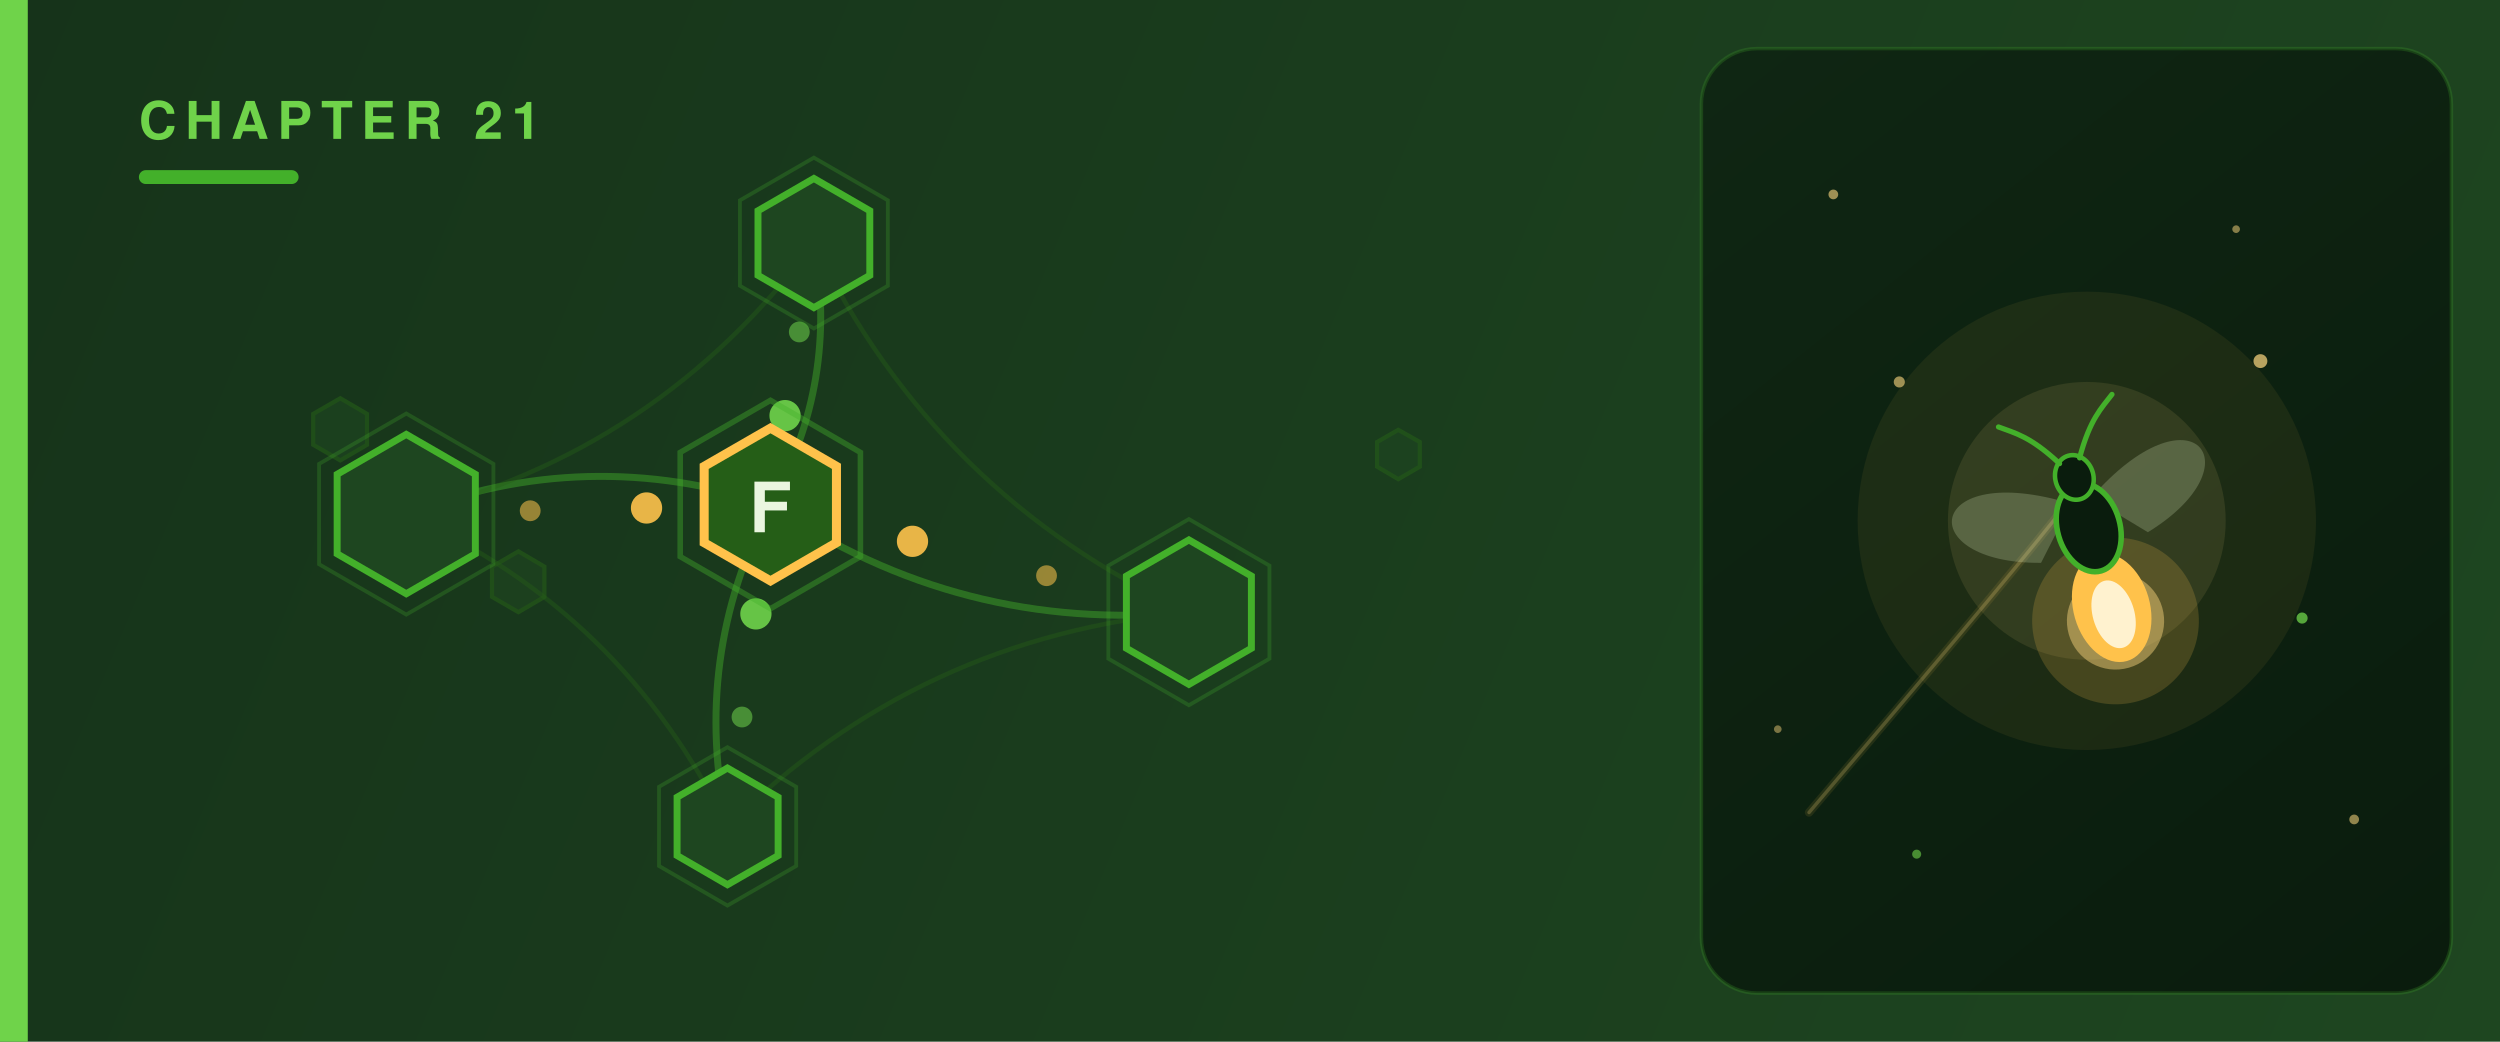
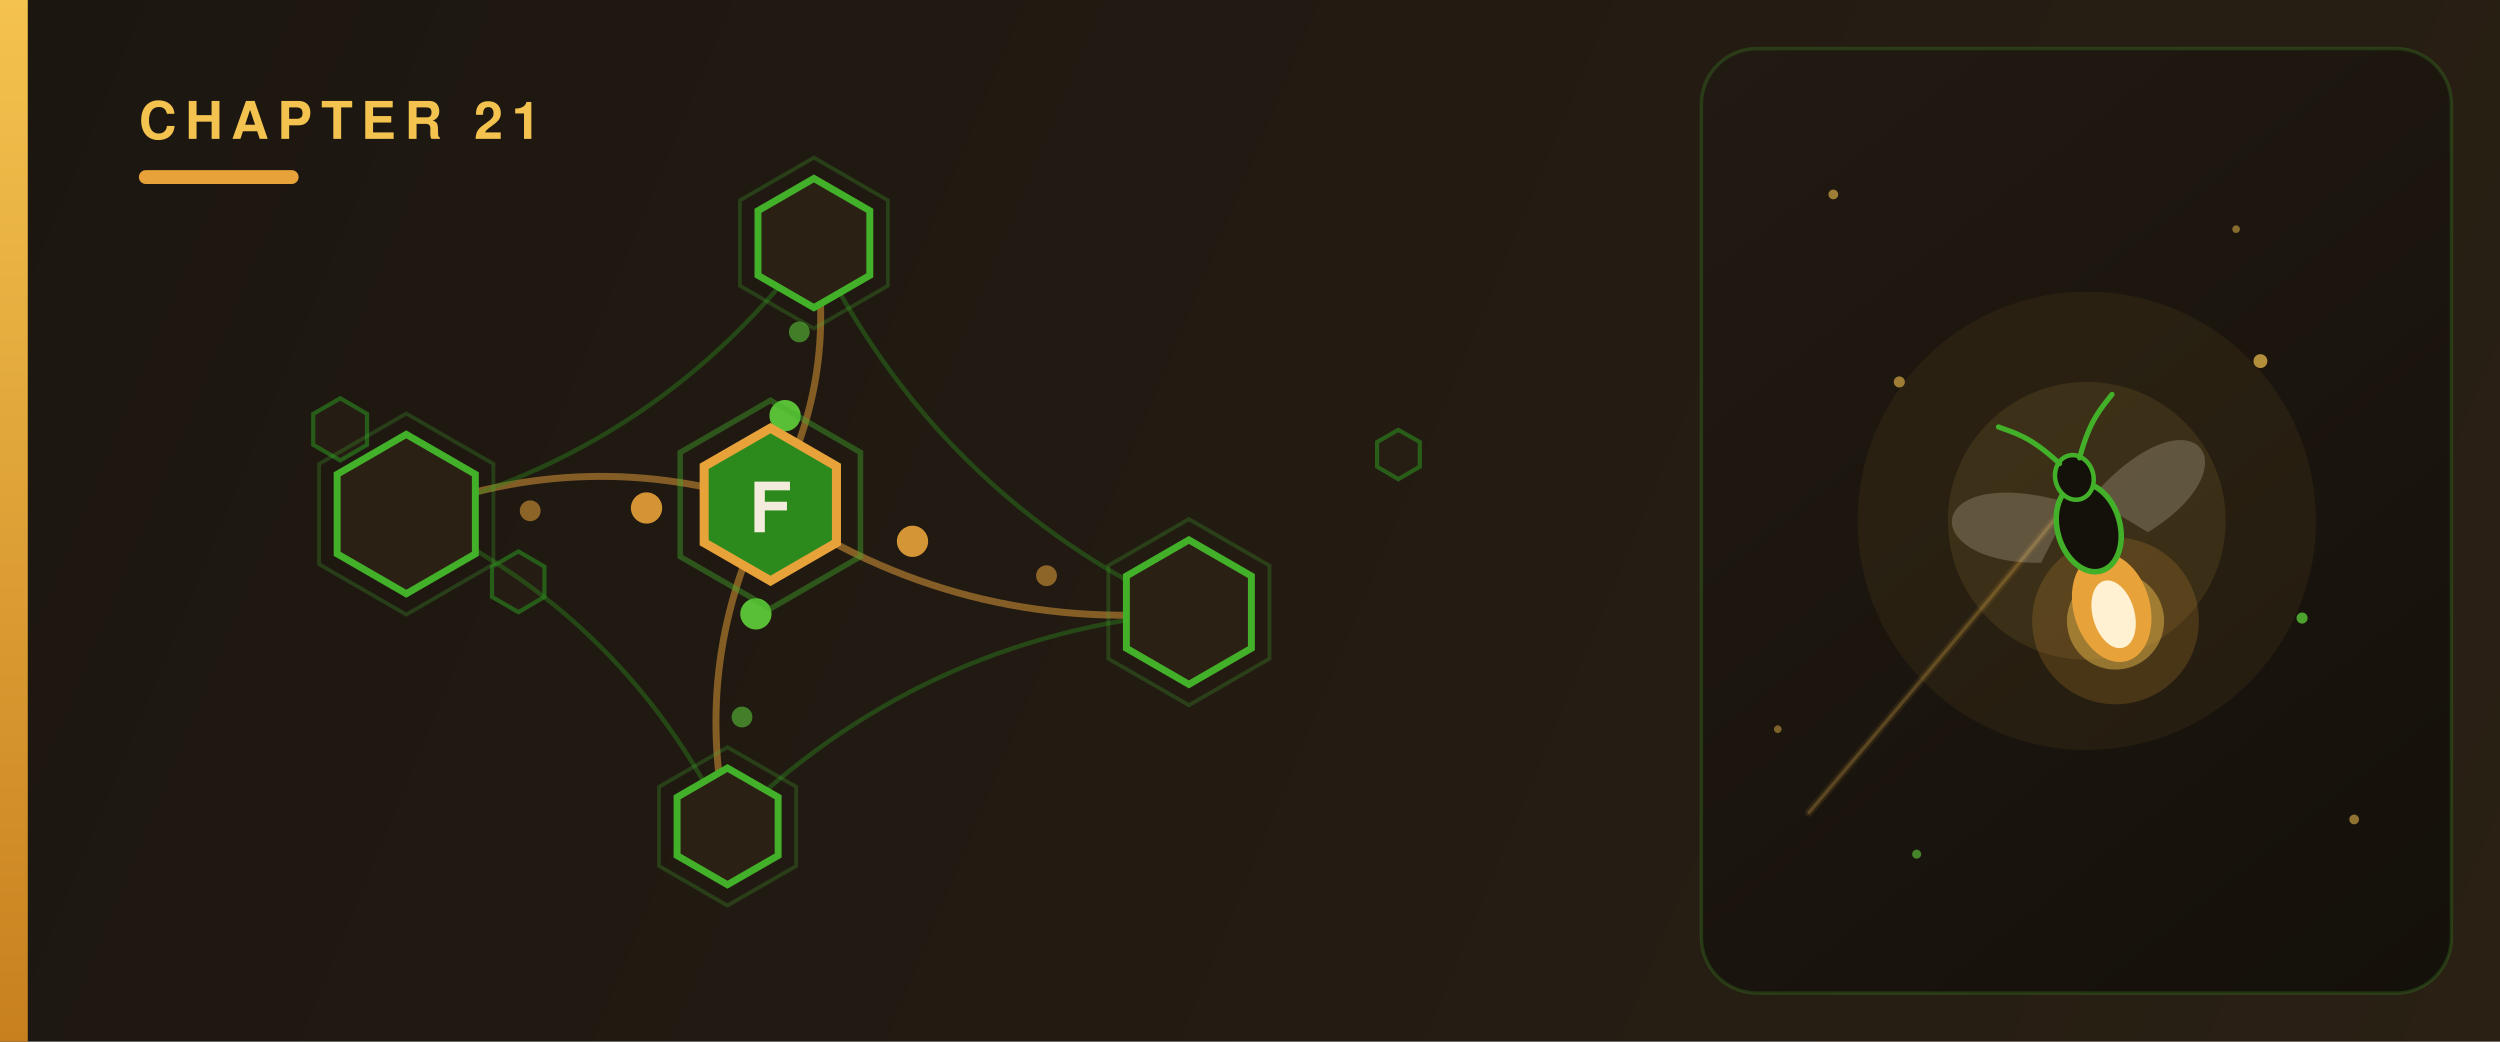
<svg xmlns="http://www.w3.org/2000/svg" viewBox="0 0 720 300" role="img" aria-label="Firefly for Java by Example — opener for chapter 21" font-family="Avenir Next,Avenir,Helvetica Neue,Helvetica,Arial,sans-serif">
  <defs>
    <linearGradient id="fld" x1="0" y1="0" x2="720" y2="300" gradientUnits="userSpaceOnUse">
-       <stop offset="0" stop-color="#16331a" />
-       <stop offset="1" stop-color="#1e4620" />
+       <stop offset="0" stop-color="#1B1610" />
+       <stop offset="1" stop-color="#2A2014" />
    </linearGradient>
    <linearGradient id="pnl" x1="490" y1="14" x2="706" y2="286" gradientUnits="userSpaceOnUse">
-       <stop offset="0" stop-color="#0f2613" />
-       <stop offset="1" stop-color="#0a1c0d" />
+       <stop offset="0" stop-color="#211A12" />
+       <stop offset="1" stop-color="#14100A" />
    </linearGradient>
-     <linearGradient id="grh" x1="0" y1="0" x2="720" y2="0" gradientUnits="userSpaceOnUse">
-       <stop offset="0" stop-color="#6fd34a" />
-       <stop offset="1" stop-color="#43b02a" />
+     <linearGradient id="grh" x1="0" y1="0" x2="0" y2="300" gradientUnits="userSpaceOnUse">
+       <stop offset="0" stop-color="#f4c24e" />
+       <stop offset="1" stop-color="#c8801f" />
    </linearGradient>
  </defs>
  <rect width="720" height="300" fill="url(#fld)" />
  <rect x="0" y="0" width="8" height="300" fill="url(#grh)" />
  <rect x="490" y="14" width="216" height="272" rx="16" fill="url(#pnl)" />
  <rect x="490" y="14" width="216" height="272" rx="16" fill="none" stroke="#43b02a" stroke-width="1" opacity="0.22" />
-   <g fill="#ffd980">
+   <g fill="#f4c24e">
    <circle cx="528" cy="56" r="1.4" opacity="0.6" />
    <circle cx="678" cy="236" r="1.4" opacity="0.55" />
    <circle cx="644" cy="66" r="1.1" opacity="0.5" />
    <circle cx="512" cy="210" r="1.1" opacity="0.45" />
  </g>
-   <circle cx="552" cy="246" r="1.3" fill="#6fd34a" opacity="0.6" />
-   <text x="40" y="40" fill="#6fd34a" font-size="15" font-weight="800" letter-spacing="2.5">CHAPTER 21</text>
-   <rect x="40" y="49" width="46" height="4" rx="2" fill="#43b02a" />
-   <polygon points="156.8,171.9 149.3,176.3 141.7,171.9 141.7,163.2 149.3,158.8 156.8,163.2" fill="#1e4620" stroke="#255e17" stroke-width="1.2" opacity="0.6" />
-   <polygon points="105.7,128.1 98.0,132.6 90.2,128.1 90.2,119.2 98.0,114.7 105.7,119.2" fill="#1e4620" stroke="#255e17" stroke-width="1.2" opacity="0.6" />
-   <polygon points="408.9,134.4 402.7,138.0 396.6,134.4 396.6,127.3 402.7,123.8 408.9,127.3" fill="#1e4620" stroke="#255e17" stroke-width="1.2" opacity="0.6" />
-   <g fill="none" stroke="#43b02a" stroke-width="2" opacity="0.45">
+   <circle cx="552" cy="246" r="1.3" fill="#5fd13a" opacity="0.6" />
+   <text x="40" y="40" fill="#f4c24e" font-size="15" font-weight="800" letter-spacing="2.5">CHAPTER 21</text>
+   <rect x="40" y="49" width="46" height="4" rx="2" fill="#e8a23a" />
+   <polygon points="156.8,171.9 149.3,176.3 141.7,171.9 141.7,163.2 149.3,158.8 156.8,163.2" fill="#2A2014" stroke="#2c8a1c" stroke-width="1.2" opacity="0.6" />
+   <polygon points="105.7,128.1 98.0,132.6 90.2,128.1 90.2,119.2 98.0,114.7 105.7,119.2" fill="#2A2014" stroke="#2c8a1c" stroke-width="1.2" opacity="0.6" />
+   <polygon points="408.9,134.4 402.7,138.0 396.6,134.4 396.6,127.3 402.7,123.8 408.9,127.3" fill="#2A2014" stroke="#2c8a1c" stroke-width="1.2" opacity="0.6" />
+   <g fill="none" stroke="#e8a23a" stroke-width="2" opacity="0.50">
    <path d="M221.9,145.3 Q276.6,182.5 342.4,176.3" />
    <path d="M221.9,145.3 Q199.0,189.5 209.5,238.0" />
    <path d="M221.9,145.3 Q169.0,127.8 117.0,148.1" />
    <path d="M221.9,145.3 Q241.7,109.9 234.4,70.0" />
  </g>
-   <g fill="none" stroke="#255e17" stroke-width="1.3" opacity="0.4">
+   <g fill="none" stroke="#2c8a1c" stroke-width="1.3" opacity="0.4">
    <path d="M342.4,176.3 Q264.8,183.2 209.5,238.0" />
    <path d="M209.5,238.0 Q179.5,176.4 117.0,148.1" />
    <path d="M117.0,148.1 Q189.8,130.2 234.4,70.0" />
    <path d="M234.4,70.0 Q269.3,142.6 342.4,176.3" />
  </g>
-   <circle cx="262.8" cy="155.9" r="4.5" fill="#ffc24b" opacity="0.9" />
-   <circle cx="301.4" cy="165.8" r="3.0" fill="#ffc24b" opacity="0.55" />
-   <circle cx="217.7" cy="176.8" r="4.5" fill="#6fd34a" opacity="0.9" />
-   <circle cx="213.7" cy="206.5" r="3.0" fill="#6fd34a" opacity="0.55" />
-   <circle cx="186.2" cy="146.3" r="4.5" fill="#ffc24b" opacity="0.9" />
-   <circle cx="152.7" cy="147.1" r="3.0" fill="#ffc24b" opacity="0.55" />
-   <circle cx="226.1" cy="119.7" r="4.5" fill="#6fd34a" opacity="0.9" />
-   <circle cx="230.2" cy="95.6" r="3.0" fill="#6fd34a" opacity="0.55" />
+   <circle cx="262.8" cy="155.9" r="4.5" fill="#e8a23a" opacity="0.9" />
+   <circle cx="301.4" cy="165.8" r="3.0" fill="#e8a23a" opacity="0.55" />
+   <circle cx="217.7" cy="176.8" r="4.5" fill="#5fd13a" opacity="0.9" />
+   <circle cx="213.7" cy="206.5" r="3.0" fill="#5fd13a" opacity="0.55" />
+   <circle cx="186.2" cy="146.3" r="4.5" fill="#e8a23a" opacity="0.9" />
+   <circle cx="152.7" cy="147.1" r="3.0" fill="#e8a23a" opacity="0.55" />
+   <circle cx="226.1" cy="119.7" r="4.5" fill="#5fd13a" opacity="0.9" />
+   <circle cx="230.2" cy="95.6" r="3.0" fill="#5fd13a" opacity="0.55" />
  <polygon points="365.6,189.7 342.4,203.1 319.2,189.7 319.2,162.9 342.4,149.5 365.6,162.9" fill="none" stroke="#43b02a" stroke-width="1.1" opacity="0.25" />
-   <polygon points="360.4,186.7 342.4,197.1 324.4,186.7 324.4,165.9 342.4,155.5 360.4,165.9" fill="#1e4620" stroke="#43b02a" stroke-width="2.0" />
+   <polygon points="360.4,186.7 342.4,197.1 324.4,186.7 324.4,165.9 342.4,155.5 360.4,165.9" fill="#2A2014" stroke="#43b02a" stroke-width="2.0" />
  <polygon points="229.3,249.4 209.5,260.8 189.8,249.4 189.8,226.6 209.5,215.2 229.3,226.6" fill="none" stroke="#43b02a" stroke-width="1.1" opacity="0.25" />
-   <polygon points="224.1,246.4 209.5,254.8 195.0,246.4 195.0,229.6 209.5,221.2 224.1,229.6" fill="#1e4620" stroke="#43b02a" stroke-width="2.0" />
+   <polygon points="224.1,246.4 209.5,254.8 195.0,246.4 195.0,229.6 209.5,221.2 224.1,229.6" fill="#2A2014" stroke="#43b02a" stroke-width="2.0" />
  <polygon points="142.1,162.5 117.0,177.0 91.9,162.5 91.9,133.6 117.0,119.1 142.1,133.6" fill="none" stroke="#43b02a" stroke-width="1.1" opacity="0.25" />
-   <polygon points="136.9,159.5 117.0,171.0 97.1,159.5 97.1,136.6 117.0,125.1 136.9,136.6" fill="#1e4620" stroke="#43b02a" stroke-width="2.0" />
+   <polygon points="136.9,159.5 117.0,171.0 97.1,159.5 97.1,136.6 117.0,125.1 136.9,136.6" fill="#2A2014" stroke="#43b02a" stroke-width="2.0" />
  <polygon points="255.7,82.3 234.4,94.6 213.1,82.3 213.1,57.7 234.4,45.4 255.7,57.7" fill="none" stroke="#43b02a" stroke-width="1.1" opacity="0.25" />
-   <polygon points="250.5,79.3 234.4,88.6 218.3,79.3 218.3,60.7 234.4,51.4 250.5,60.7" fill="#1e4620" stroke="#43b02a" stroke-width="2.0" />
+   <polygon points="250.5,79.3 234.4,88.6 218.3,79.3 218.3,60.7 234.4,51.4 250.5,60.7" fill="#2A2014" stroke="#43b02a" stroke-width="2.0" />
  <polygon points="247.8,160.3 221.9,175.3 195.9,160.3 195.9,130.3 221.9,115.3 247.8,130.3" fill="none" stroke="#43b02a" stroke-width="1.6" opacity="0.4" />
-   <polygon points="240.9,156.3 221.9,167.3 202.8,156.3 202.8,134.3 221.9,123.3 240.9,134.3" fill="#255e17" stroke="#ffc24b" stroke-width="2.6" />
-   <text x="221.9" y="146.3" text-anchor="middle" dominant-baseline="middle" fill="#eaf6df" font-size="20" font-weight="800" letter-spacing="-1">F</text>
+   <polygon points="240.9,156.3 221.9,167.3 202.8,156.3 202.8,134.3 221.9,123.3 240.9,134.3" fill="#2c8a1c" stroke="#e8a23a" stroke-width="2.6" />
+   <text x="221.9" y="146.3" text-anchor="middle" dominant-baseline="middle" fill="#f3ecdd" font-size="20" font-weight="800" letter-spacing="-1">F</text>
  <g transform="translate(601,150)">
-     <circle r="66" fill="#ffc24b" opacity="0.07" />
-     <circle r="40" fill="#ffd980" opacity="0.10" />
-     <path d="M-80,84 C-46,44 -24,18 -8,-2" fill="none" stroke="#ffc24b" stroke-width="2.4" opacity="0.10" stroke-linecap="round" />
-     <path d="M-80,84 C-46,44 -24,18 -8,-2" fill="none" stroke="#ffd980" stroke-width="1" opacity="0.22" stroke-linecap="round" />
+     <circle r="66" fill="#e8a23a" opacity="0.07" />
+     <circle r="40" fill="#f4c24e" opacity="0.10" />
+     <path d="M-80,84 C-46,44 -24,18 -8,-2" fill="none" stroke="#e8a23a" stroke-width="2.4" opacity="0.10" stroke-linecap="round" />
+     <path d="M-80,84 C-46,44 -24,18 -8,-2" fill="none" stroke="#f4c24e" stroke-width="1" opacity="0.22" stroke-linecap="round" />
    <g transform="rotate(-16)">
-       <circle cx="0" cy="30" r="24" fill="#ffc24b" opacity="0.18" />
-       <circle cx="0" cy="30" r="14" fill="#ffd980" opacity="0.45" />
-       <path d="M-3,-6 C-40,-30 -52,-2 -16,8 Z" fill="#ddf0c4" opacity="0.22" />
-       <path d="M3,-6 C40,-30 52,-2 16,8 Z" fill="#ddf0c4" opacity="0.22" />
-       <ellipse cx="0" cy="26" rx="11" ry="16" fill="#ffc24b" />
-       <ellipse cx="0" cy="28" rx="6" ry="10" fill="#fff2cf" />
-       <ellipse cx="0" cy="2" rx="9" ry="13" fill="#0a1c0d" stroke="#43b02a" stroke-width="1.6" />
-       <ellipse cx="0" cy="-13" rx="5.5" ry="6.5" fill="#0a1c0d" stroke="#43b02a" stroke-width="1.3" />
+       <circle cx="0" cy="30" r="24" fill="#e8a23a" opacity="0.18" />
+       <circle cx="0" cy="30" r="14" fill="#f4c24e" opacity="0.45" />
+       <path d="M-3,-6 C-40,-30 -52,-2 -16,8 Z" fill="#f3ecdd" opacity="0.20" />
+       <path d="M3,-6 C40,-30 52,-2 16,8 Z" fill="#f3ecdd" opacity="0.20" />
+       <ellipse cx="0" cy="26" rx="11" ry="16" fill="#e8a23a" />
+       <ellipse cx="0" cy="28" rx="6" ry="10" fill="#fff1d2" />
+       <ellipse cx="0" cy="2" rx="9" ry="13" fill="#14100A" stroke="#43b02a" stroke-width="1.6" />
+       <ellipse cx="0" cy="-13" rx="5.5" ry="6.5" fill="#14100A" stroke="#43b02a" stroke-width="1.3" />
      <path d="M-3,-18 C-9,-28 -13,-30 -17,-33" fill="none" stroke="#43b02a" stroke-width="1.5" stroke-linecap="round" />
      <path d="M3,-18 C9,-28 13,-30 17,-33" fill="none" stroke="#43b02a" stroke-width="1.5" stroke-linecap="round" />
    </g>
-     <circle cx="50" cy="-46" r="2" fill="#ffd980" opacity="0.7" />
-     <circle cx="62" cy="28" r="1.6" fill="#6fd34a" opacity="0.75" />
-     <circle cx="-54" cy="-40" r="1.6" fill="#ffd980" opacity="0.6" />
+     <circle cx="50" cy="-46" r="2" fill="#f4c24e" opacity="0.7" />
+     <circle cx="62" cy="28" r="1.6" fill="#5fd13a" opacity="0.75" />
+     <circle cx="-54" cy="-40" r="1.6" fill="#f4c24e" opacity="0.6" />
  </g>
</svg>
